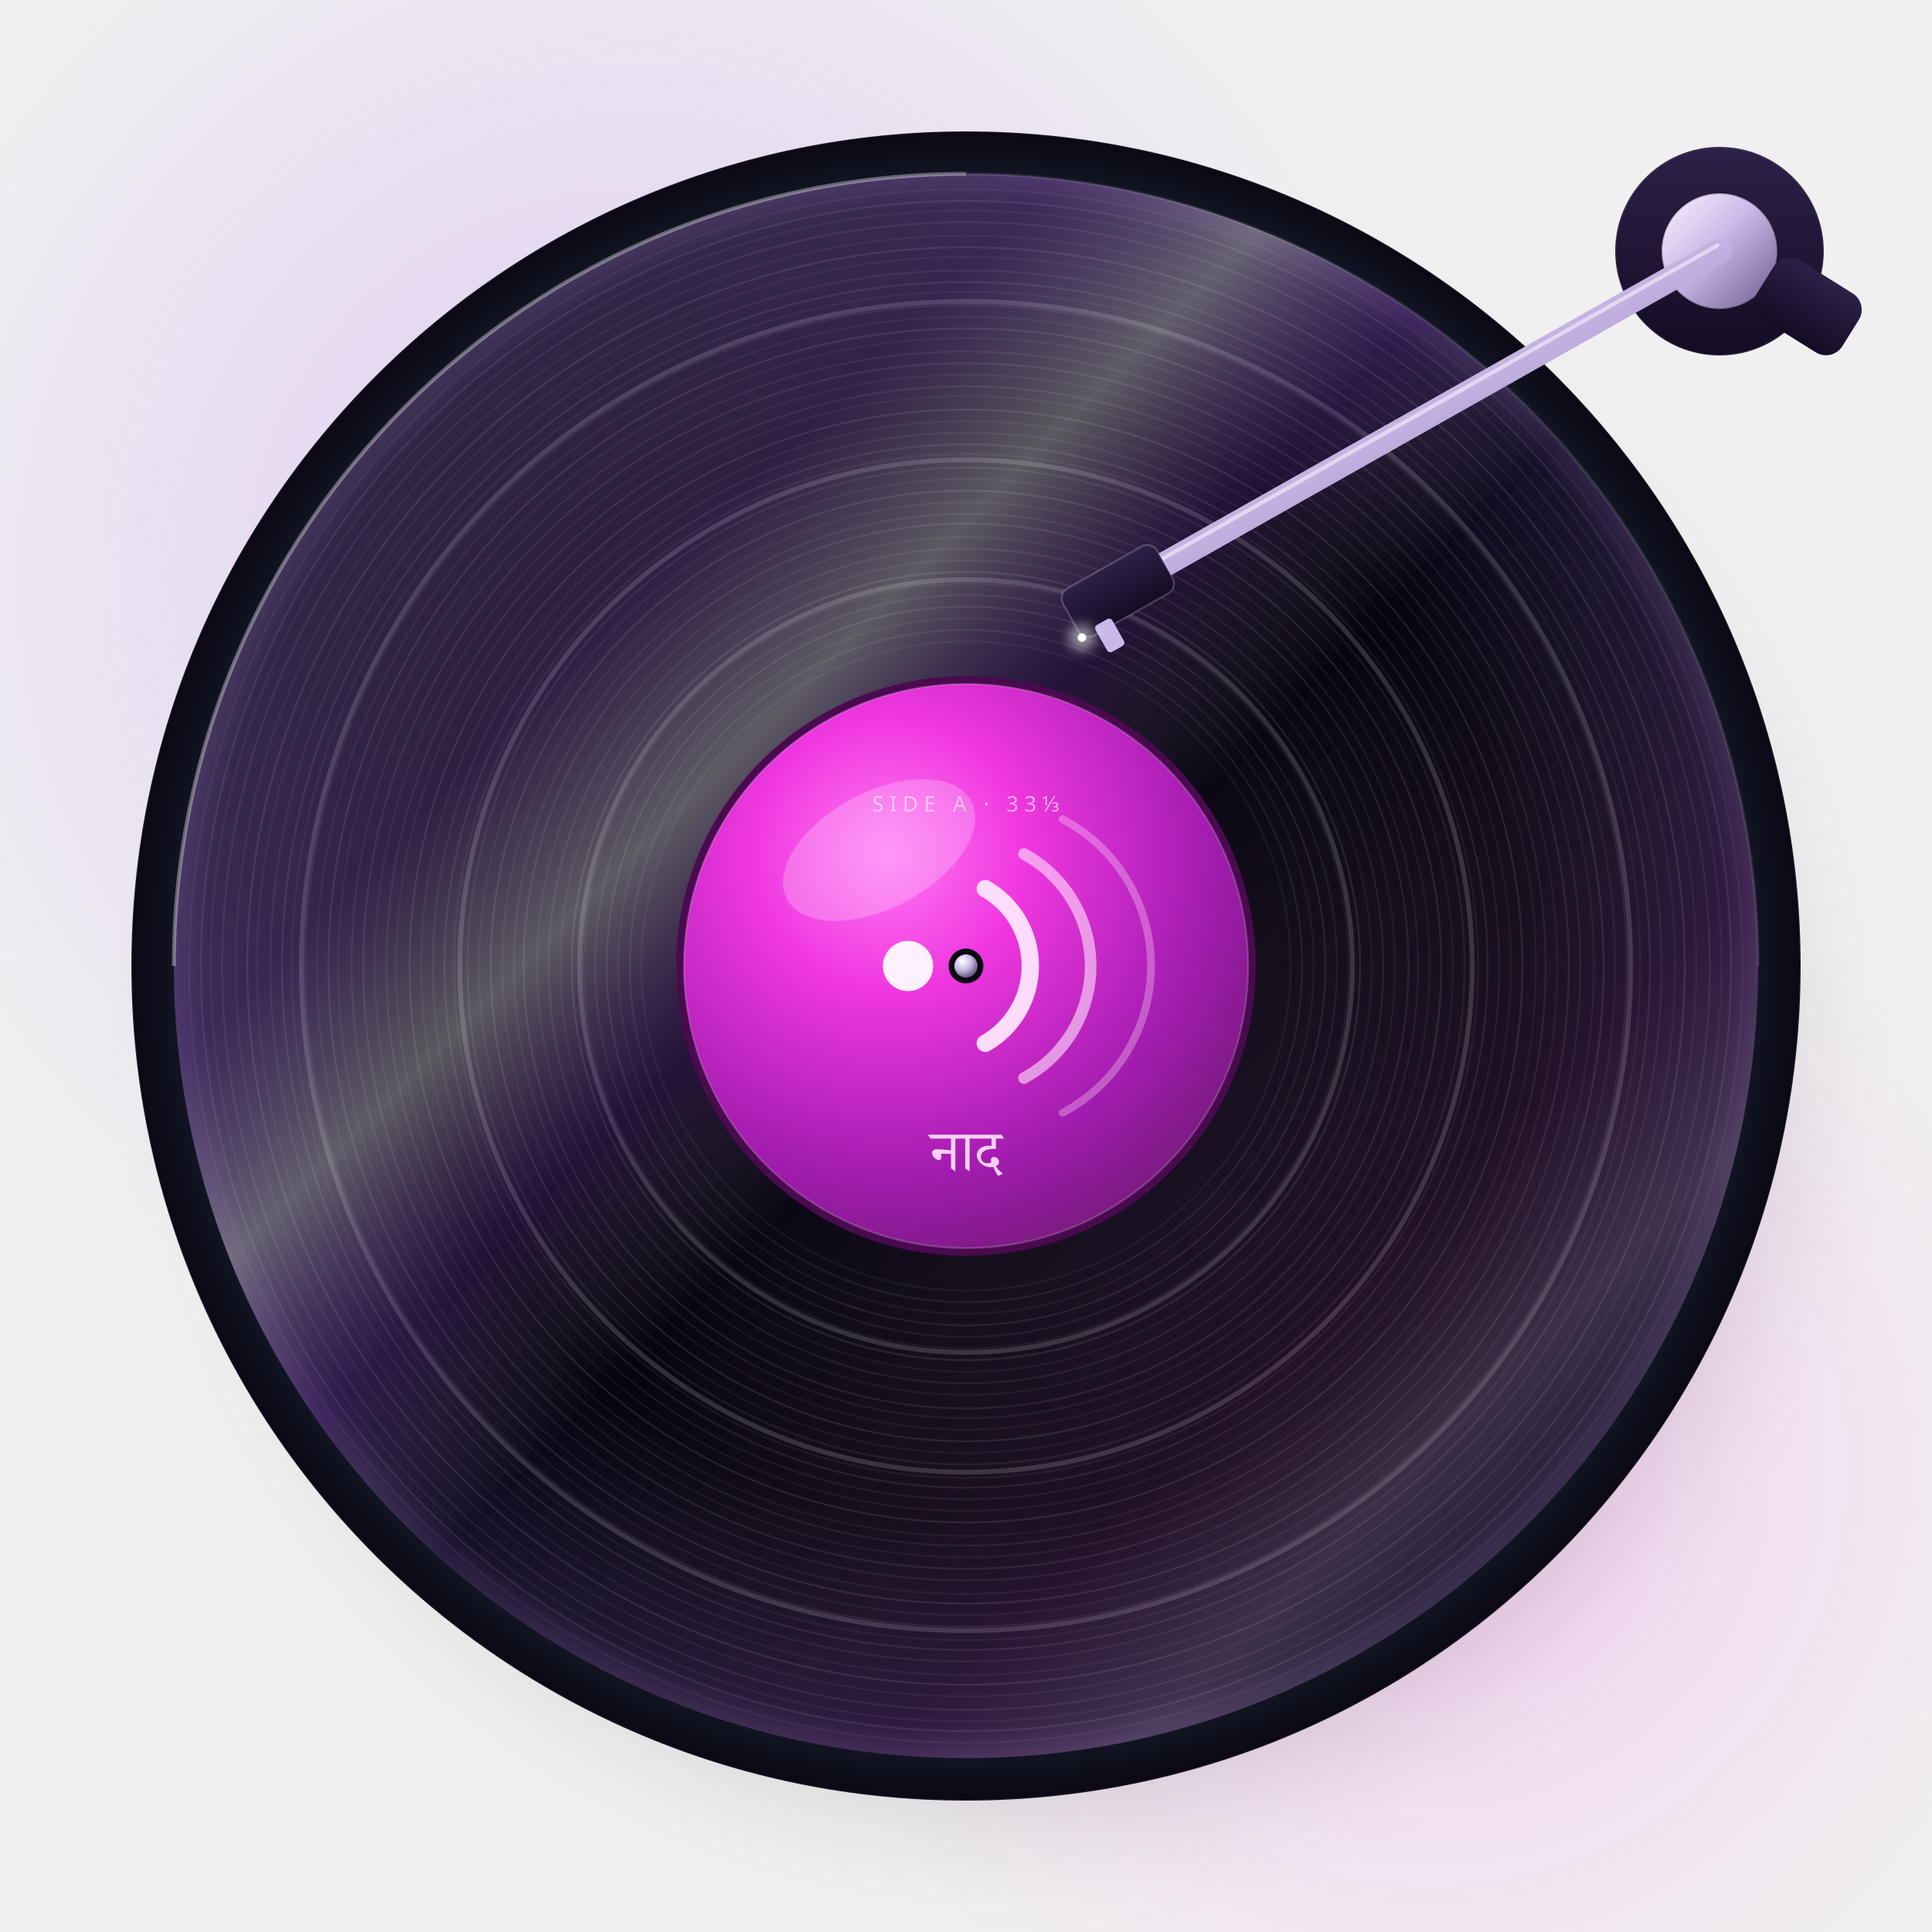
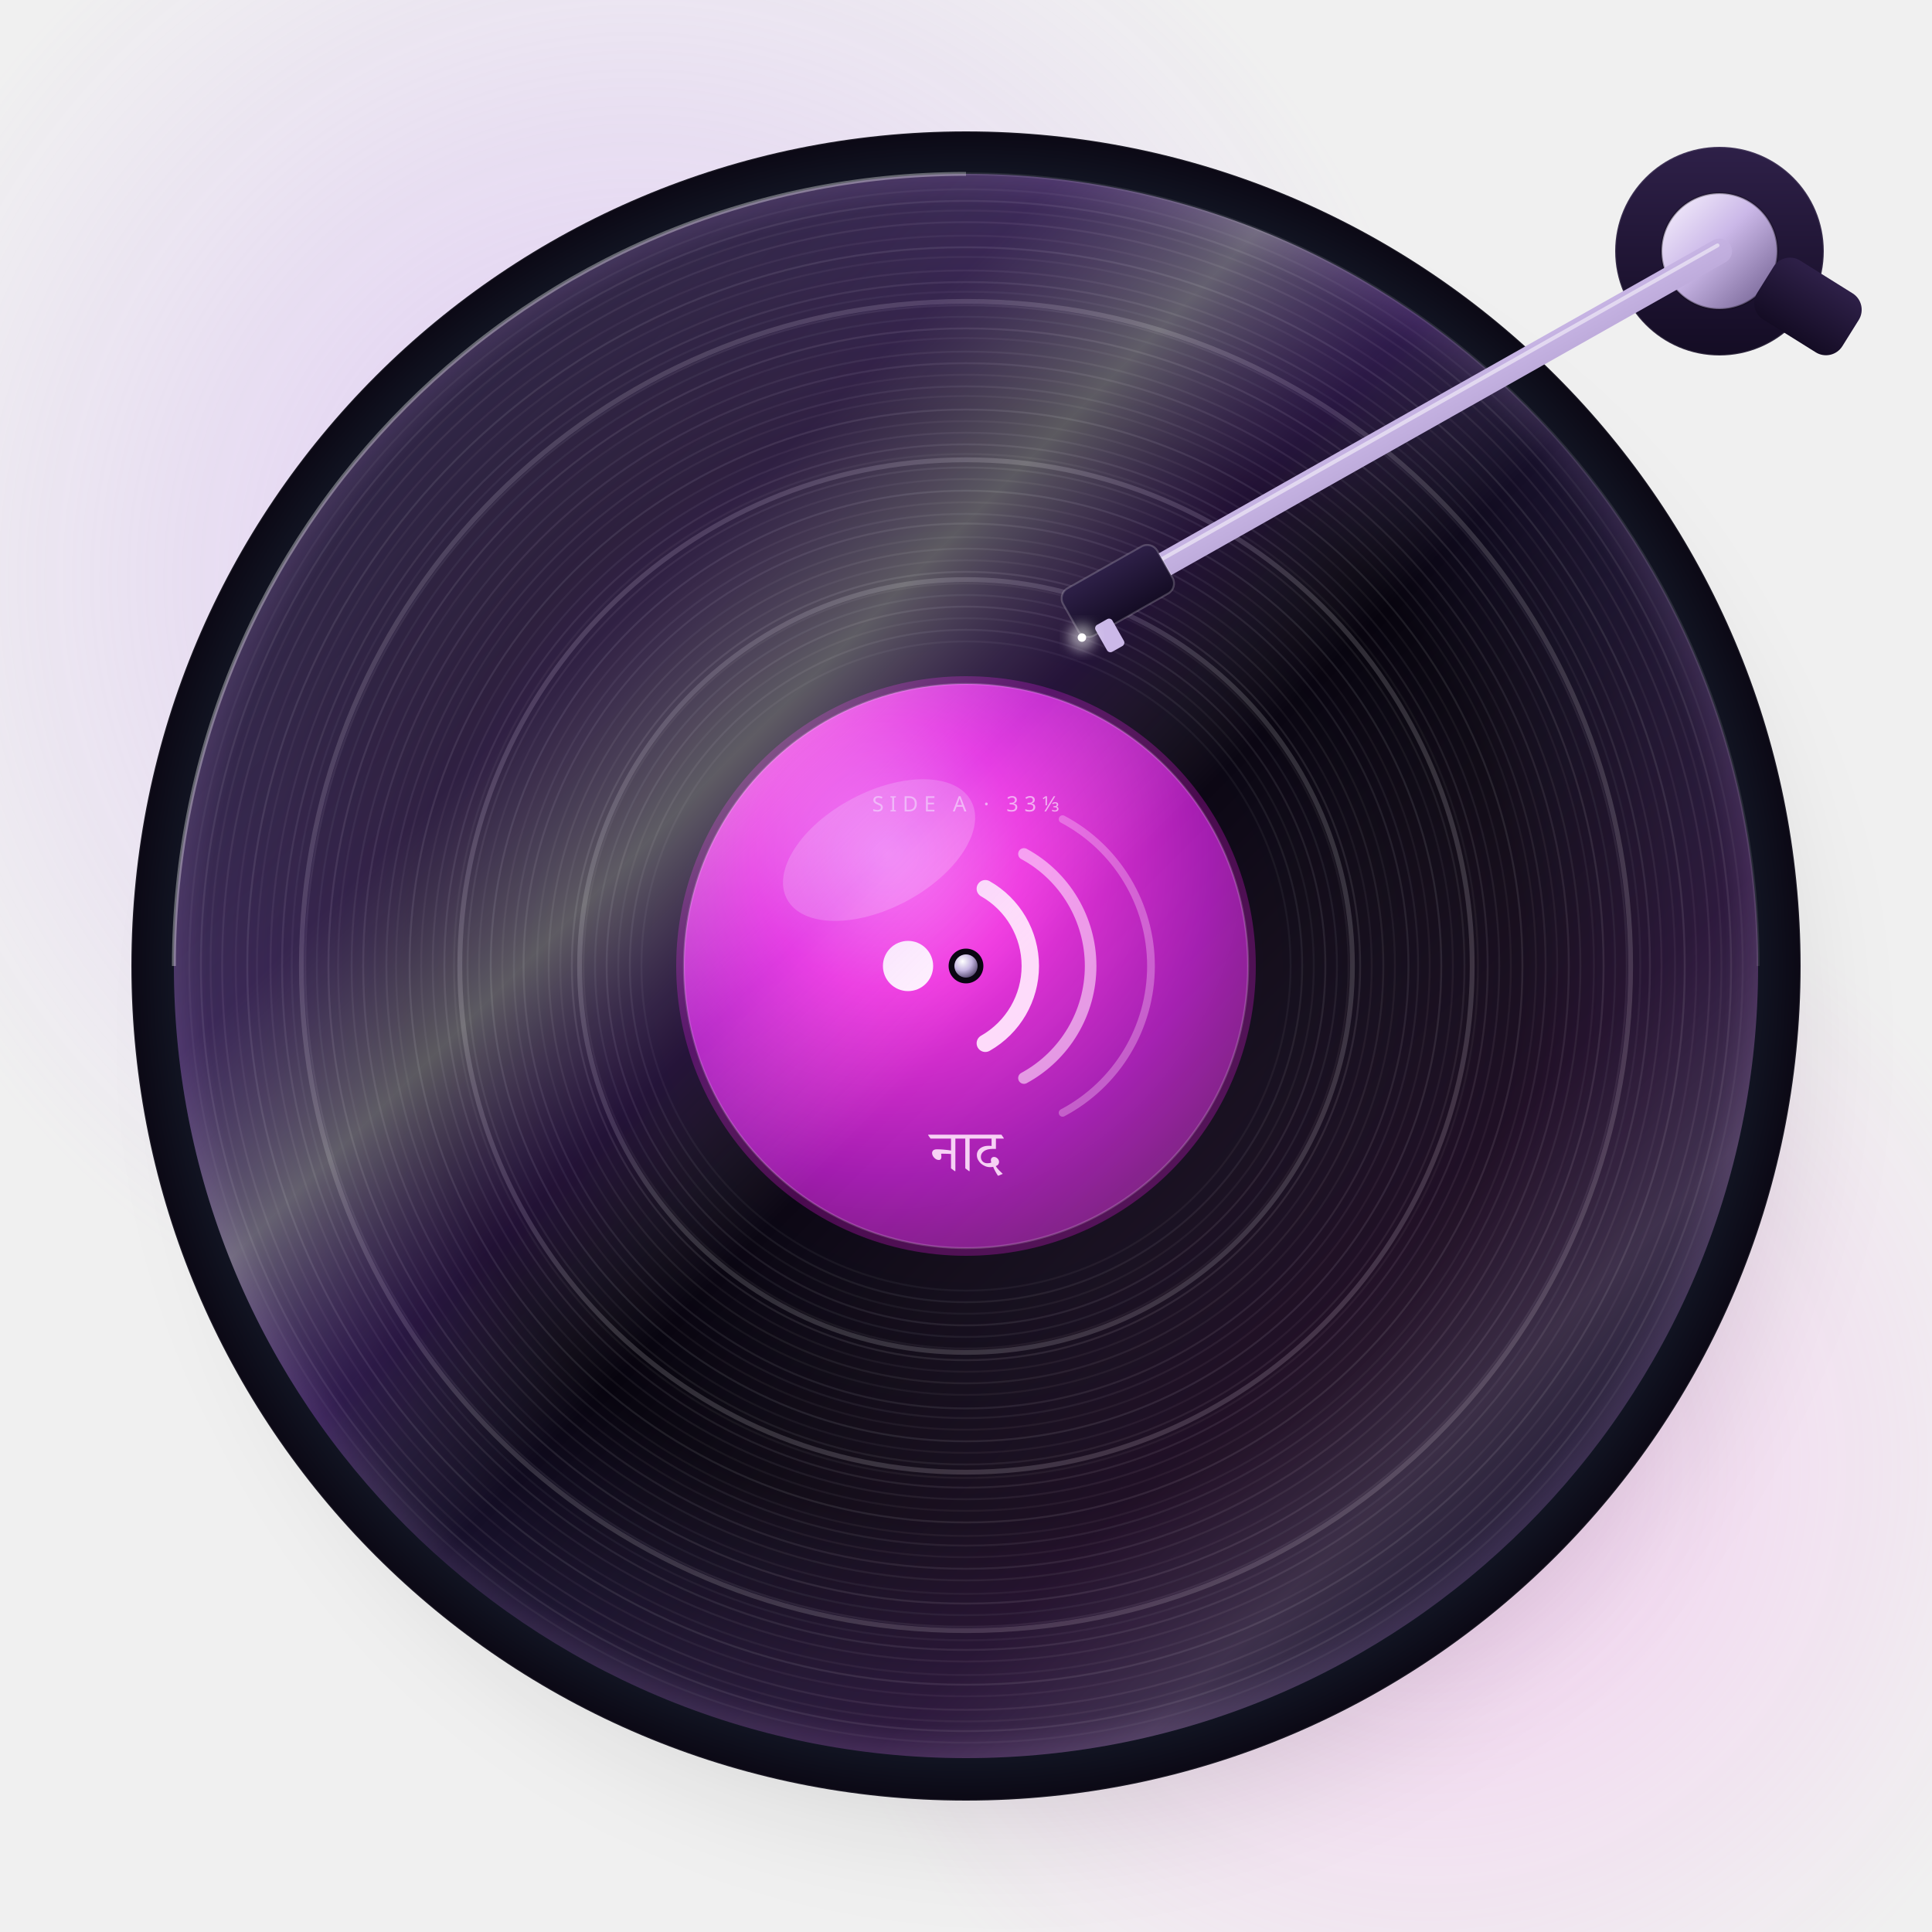
<svg xmlns="http://www.w3.org/2000/svg" viewBox="0 0 1000 1000" role="img" aria-label="A record on a turntable, light sweeping across the grooves, the tonearm resting on the first track">
  <defs>
    <radialGradient id="vinyl" cx=".5" cy=".5" r=".5">
      <stop offset="0" stop-color="#1B1226" />
      <stop offset=".3" stop-color="#0D0816" />
      <stop offset=".7" stop-color="#07040E" />
      <stop offset=".96" stop-color="#17102A" />
      <stop offset="1" stop-color="#2E2244" />
    </radialGradient>
    <linearGradient id="sheen" x1="0" y1="0" x2="1" y2="1">
      <stop offset="0" stop-color="#fff" stop-opacity="0" />
      <stop offset=".28" stop-color="#C084FC" stop-opacity=".22" />
      <stop offset=".36" stop-color="#FFFFFF" stop-opacity=".34" />
      <stop offset=".44" stop-color="#A855F7" stop-opacity=".16" />
      <stop offset=".52" stop-color="#fff" stop-opacity="0" />
      <stop offset=".72" stop-color="#FF7AF5" stop-opacity=".10" />
      <stop offset=".8" stop-color="#FFD1FB" stop-opacity=".18" />
      <stop offset=".88" stop-color="#fff" stop-opacity="0" />
    </linearGradient>
    <radialGradient id="label" cx=".36" cy=".3" r=".8">
      <stop offset="0" stop-color="#FF7AF5" />
      <stop offset=".3" stop-color="#F038E0" />
      <stop offset=".72" stop-color="#A21CAF" />
      <stop offset="1" stop-color="#701A75" />
    </radialGradient>
    <radialGradient id="spindle" cx=".35" cy=".3" r=".8">
      <stop offset="0" stop-color="#FFFFFF" />
      <stop offset=".5" stop-color="#C4B5E0" />
      <stop offset="1" stop-color="#4A3D63" />
    </radialGradient>
    <linearGradient id="arm" x1="0" y1="0" x2="1" y2="1">
      <stop offset="0" stop-color="#FAF5FF" />
      <stop offset=".45" stop-color="#CBB8E8" />
      <stop offset="1" stop-color="#6B5A8A" />
    </linearGradient>
    <linearGradient id="armdark" x1="0" y1="0" x2="0" y2="1">
      <stop offset="0" stop-color="#2E2048" />
      <stop offset="1" stop-color="#140C24" />
    </linearGradient>
    <radialGradient id="platter" cx=".5" cy=".5" r=".5">
      <stop offset="0" stop-color="#2B1D45" />
      <stop offset=".9" stop-color="#161D2C" />
      <stop offset="1" stop-color="#0A0612" />
    </radialGradient>
    <radialGradient id="glowblue">
      <stop offset="0" stop-color="#C084FC" stop-opacity=".35" />
      <stop offset="1" stop-color="#C084FC" stop-opacity="0" />
    </radialGradient>
    <radialGradient id="glowred">
      <stop offset="0" stop-color="#FF7AF5" stop-opacity=".28" />
      <stop offset="1" stop-color="#FF7AF5" stop-opacity="0" />
    </radialGradient>
    <radialGradient id="shadow">
      <stop offset="0" stop-color="#000" stop-opacity=".7" />
      <stop offset="1" stop-color="#000" stop-opacity="0" />
    </radialGradient>
    <filter id="blur" x="-30%" y="-30%" width="160%" height="160%">
      <feGaussianBlur stdDeviation="22" />
    </filter>
    <filter id="blursm" x="-30%" y="-30%" width="160%" height="160%">
      <feGaussianBlur stdDeviation="3" />
    </filter>
    <g id="grooves" fill="none" stroke="#FFFFFF" stroke-width="1">
      <circle r="402" opacity=".05" />
      <circle r="396" opacity=".08" />
      <circle r="391" opacity=".05" />
      <circle r="385" opacity=".07" />
      <circle r="378" opacity=".05" />
      <circle r="372" opacity=".09" />
      <circle r="367" opacity=".05" />
      <circle r="360" opacity=".06" />
      <circle r="354" opacity=".08" />
      <circle r="349" opacity=".05" />
      <circle r="342" opacity=".07" />
      <circle r="336" opacity=".05" />
      <circle r="330" opacity=".09" />
      <circle r="325" opacity=".05" />
      <circle r="318" opacity=".06" />
      <circle r="312" opacity=".08" />
      <circle r="306" opacity=".05" />
      <circle r="300" opacity=".07" />
      <circle r="295" opacity=".05" />
      <circle r="288" opacity=".09" />
      <circle r="282" opacity=".05" />
      <circle r="276" opacity=".06" />
      <circle r="270" opacity=".08" />
      <circle r="265" opacity=".05" />
      <circle r="258" opacity=".07" />
      <circle r="252" opacity=".05" />
      <circle r="246" opacity=".09" />
      <circle r="240" opacity=".05" />
      <circle r="234" opacity=".06" />
      <circle r="229" opacity=".08" />
      <circle r="222" opacity=".05" />
      <circle r="216" opacity=".07" />
      <circle r="210" opacity=".05" />
      <circle r="204" opacity=".09" />
      <circle r="198" opacity=".05" />
      <circle r="192" opacity=".06" />
      <circle r="186" opacity=".08" />
      <circle r="180" opacity=".05" />
      <circle r="174" opacity=".07" />
      <circle r="168" opacity=".05" />
      <circle r="344" opacity=".16" stroke-width="2.5" />
      <circle r="262" opacity=".16" stroke-width="2.5" />
      <circle r="200" opacity=".16" stroke-width="2.5" />
    </g>
  </defs>
  <circle cx="330" cy="300" r="420" fill="url(#glowblue)" />
  <circle cx="740" cy="760" r="340" fill="url(#glowred)" />
  <ellipse cx="520" cy="540" rx="440" ry="430" fill="url(#shadow)" filter="url(#blur)" />
  <circle cx="500" cy="500" r="432" fill="url(#platter)" />
  <circle cx="500" cy="500" r="432" fill="none" stroke="#fff" stroke-opacity=".08" />
-   <circle cx="500" cy="500" r="410" fill="url(#vinyl)" />
-   <g transform="translate(500,500)">
-     <use href="#grooves" />
+   <g>
+     <animateTransform attributeName="transform" type="rotate" from="0 500 500" to="360 500 500" dur="1.8s" repeatCount="indefinite" />
+     <circle cx="500" cy="500" r="410" fill="url(#vinyl)" />
+     <g transform="translate(500,500)">
+       <use href="#grooves" />
+     </g>
+     <circle cx="500" cy="500" r="150" fill="#4A0A4F" />
+     <circle cx="500" cy="500" r="146" fill="url(#label)" />
+     <circle cx="500" cy="500" r="146" fill="none" stroke="#fff" stroke-opacity=".18" />
+     <ellipse cx="455" cy="440" rx="54" ry="30" fill="#fff" opacity=".22" transform="rotate(-28 455 440)" />
+     <g transform="translate(500,500)" fill="none" stroke="#FFE4FC" stroke-linecap="round">
+       <path d="M 10 -40 A 46 46 0 0 1 10 40" stroke-width="9" opacity=".95" />
+       <path d="M 30 -58 A 66 66 0 0 1 30 58" stroke-width="6" opacity=".6" />
+       <path d="M 50 -76 A 86 86 0 0 1 50 76" stroke-width="4" opacity=".32" />
+     </g>
+     <circle cx="470" cy="500" r="13" fill="#FFF0FE" />
+     <text x="500" y="606" text-anchor="middle" font-family="'Noto Serif Devanagari', Georgia, serif" font-size="30" fill="#FFE4FC" opacity=".9">नाद</text>
+     <text x="500" y="420" text-anchor="middle" font-family="Archivo, system-ui, sans-serif" font-size="11" letter-spacing="3" fill="#FFE4FC" opacity=".7">SIDE A · 33⅓</text>
  </g>
  <circle cx="500" cy="500" r="410" fill="url(#sheen)" />
  <path d="M 500 90 A 410 410 0 0 0 90 500" fill="none" stroke="#fff" stroke-opacity=".35" stroke-width="2" />
  <path d="M 910 500 A 410 410 0 0 0 500 90" fill="none" stroke="#fff" stroke-opacity=".10" stroke-width="1.5" />
-   <circle cx="500" cy="500" r="150" fill="#4A0A4F" />
-   <circle cx="500" cy="500" r="146" fill="url(#label)" />
-   <circle cx="500" cy="500" r="146" fill="none" stroke="#fff" stroke-opacity=".18" />
-   <ellipse cx="455" cy="440" rx="54" ry="30" fill="#fff" opacity=".22" transform="rotate(-28 455 440)" />
-   <g transform="translate(500,500)" fill="none" stroke="#FFE4FC" stroke-linecap="round">
-     <path d="M 10 -40 A 46 46 0 0 1 10 40" stroke-width="9" opacity=".95" />
-     <path d="M 30 -58 A 66 66 0 0 1 30 58" stroke-width="6" opacity=".6" />
-     <path d="M 50 -76 A 86 86 0 0 1 50 76" stroke-width="4" opacity=".32" />
-   </g>
-   <circle cx="470" cy="500" r="13" fill="#FFF0FE" />
-   <text x="500" y="606" text-anchor="middle" font-family="'Noto Serif Devanagari', Georgia, serif" font-size="30" fill="#FFE4FC" opacity=".9">नाद</text>
-   <text x="500" y="420" text-anchor="middle" font-family="Archivo, system-ui, sans-serif" font-size="11" letter-spacing="3" fill="#FFE4FC" opacity=".7">SIDE A · 33⅓</text>
  <circle cx="500" cy="500" r="9" fill="#0A0612" />
  <circle cx="500" cy="500" r="6" fill="url(#spindle)" />
  <g>
    <circle cx="890" cy="130" r="54" fill="url(#armdark)" />
    <circle cx="890" cy="130" r="54" fill="none" stroke="#fff" stroke-opacity=".12" />
    <circle cx="890" cy="130" r="30" fill="url(#arm)" />
    <circle cx="890" cy="130" r="30" fill="none" stroke="#000" stroke-opacity=".3" />
    <rect x="918" y="112" width="52" height="36" rx="10" fill="url(#armdark)" transform="rotate(32 890 130)" />
    <path d="M 890 130 L 596 296" stroke="url(#arm)" stroke-width="13" stroke-linecap="round" />
    <path d="M 890 130 L 596 296" stroke="#fff" stroke-opacity=".5" stroke-width="2" stroke-linecap="round" transform="translate(-1,-3)" />
    <g transform="rotate(-29.5 596 296)">
      <rect x="548" y="282" width="56" height="28" rx="6" fill="url(#armdark)" />
      <rect x="548" y="282" width="56" height="28" rx="6" fill="none" stroke="#fff" stroke-opacity=".2" />
      <rect x="556" y="306" width="10" height="16" rx="2" fill="#CBB8E8" />
    </g>
    <circle cx="560" cy="330" r="7" fill="#FFFFFF" opacity=".5" filter="url(#blursm)" />
    <circle cx="560" cy="330" r="2.2" fill="#FFFFFF" />
  </g>
</svg>
